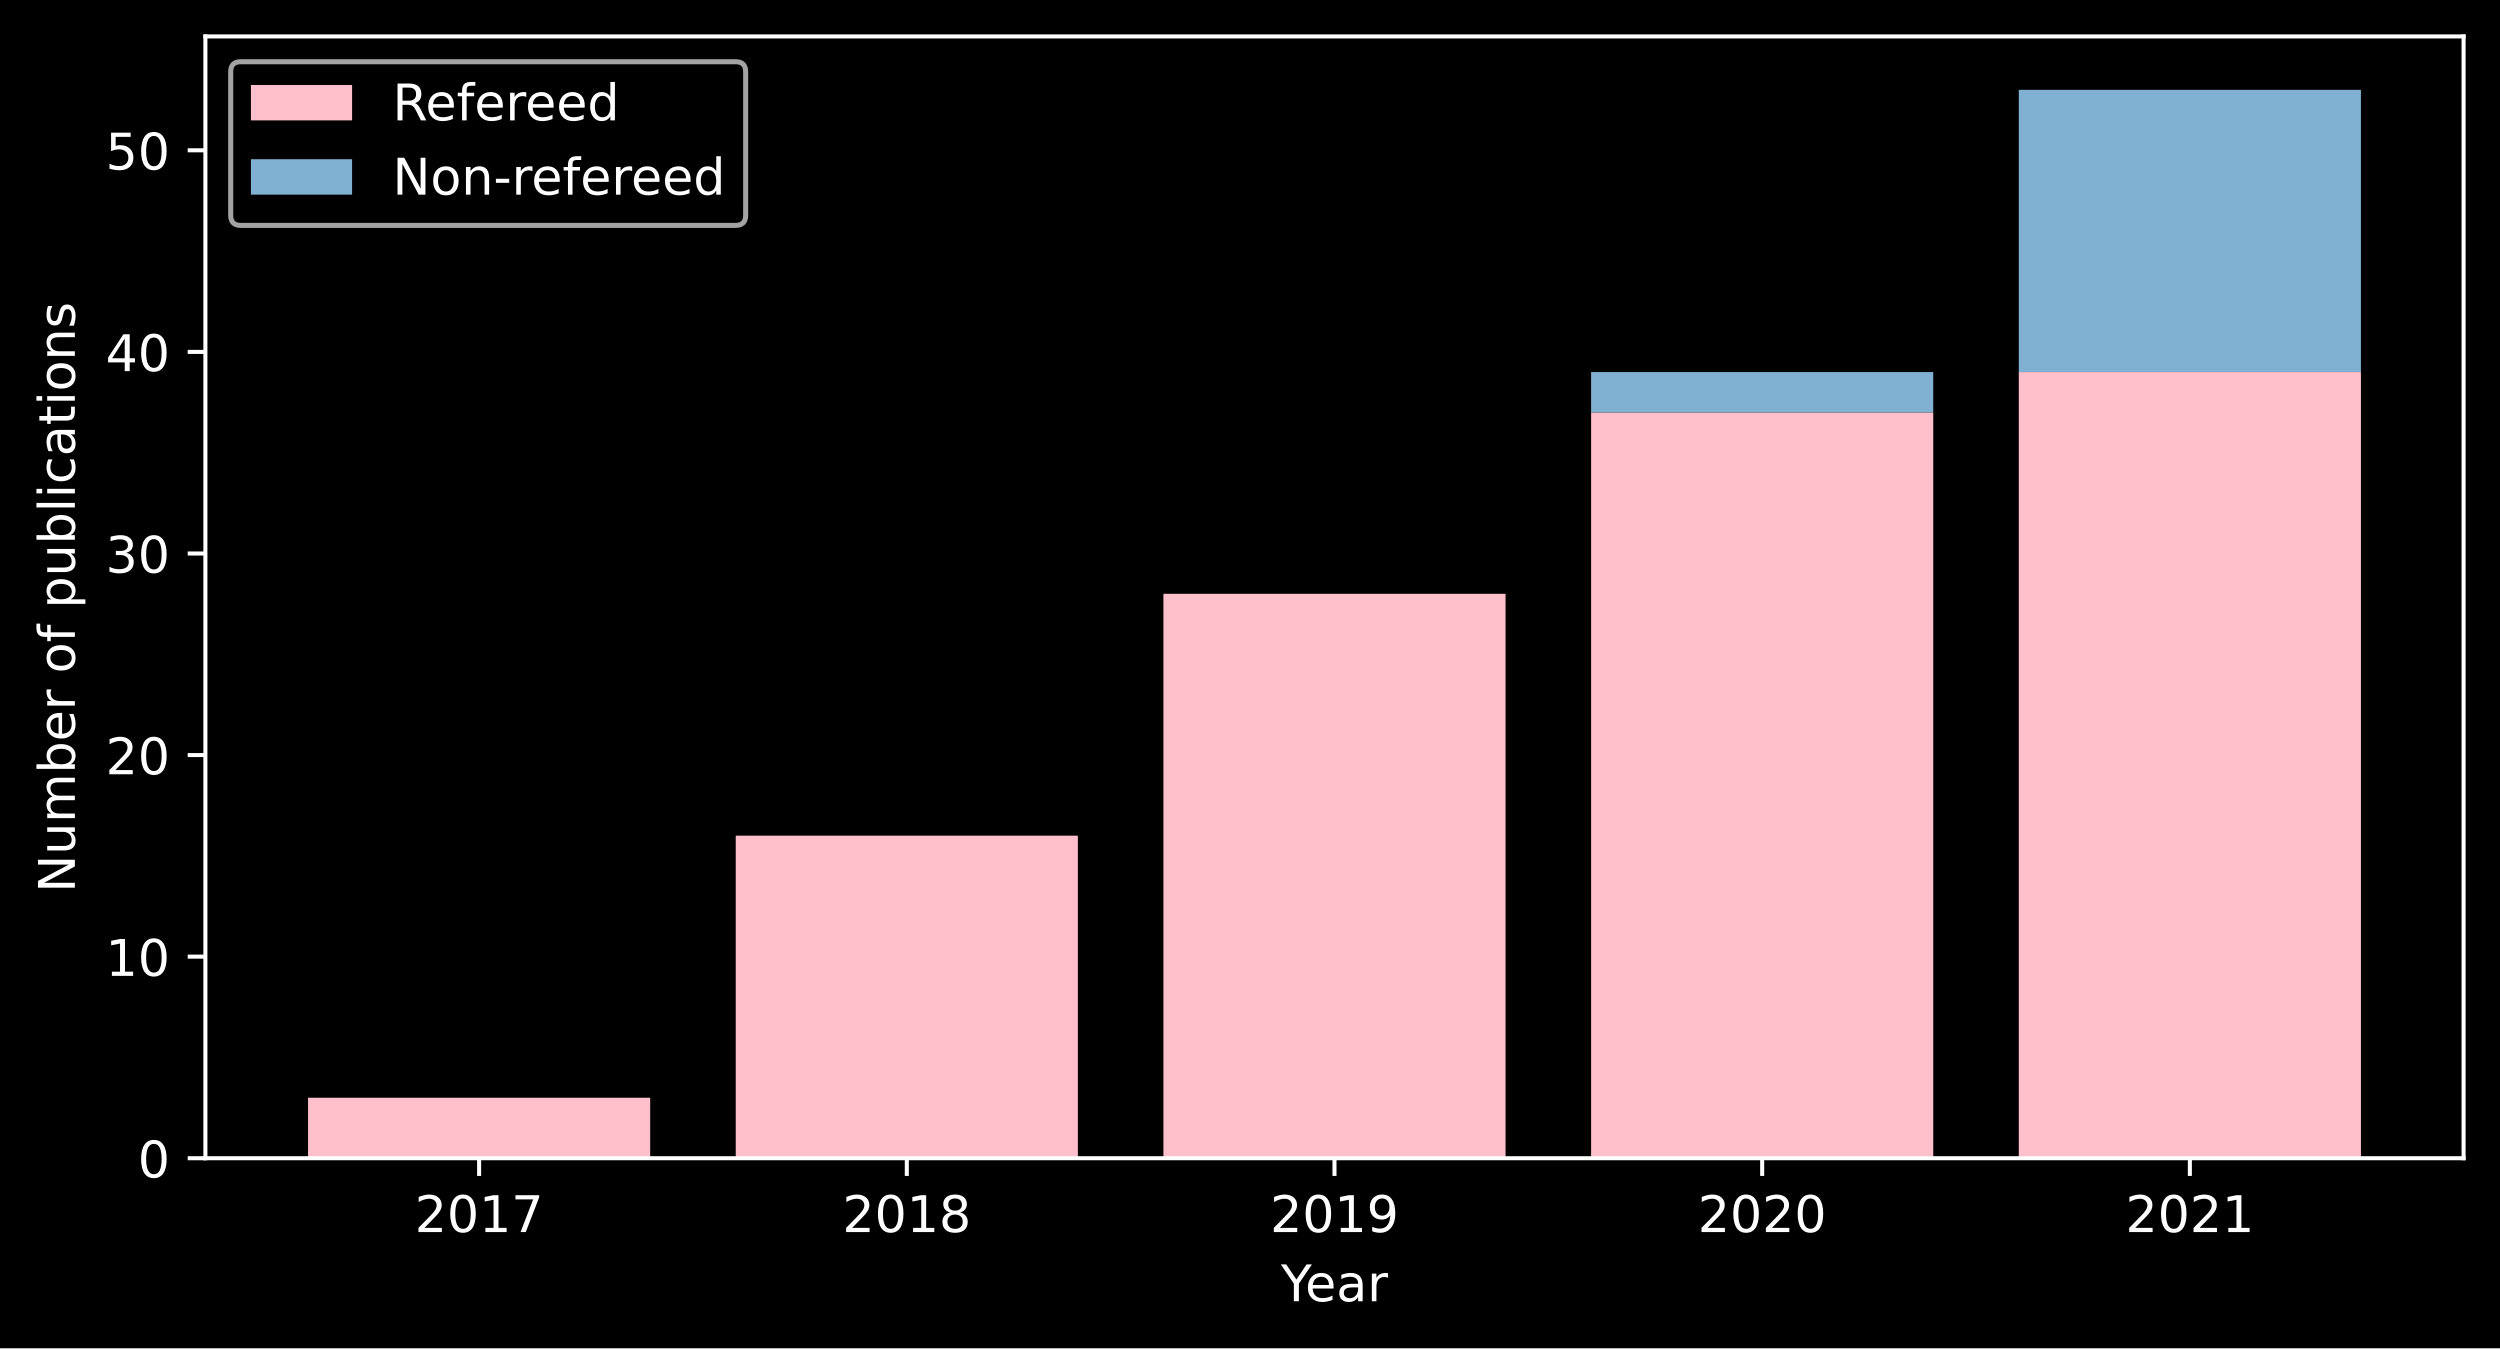
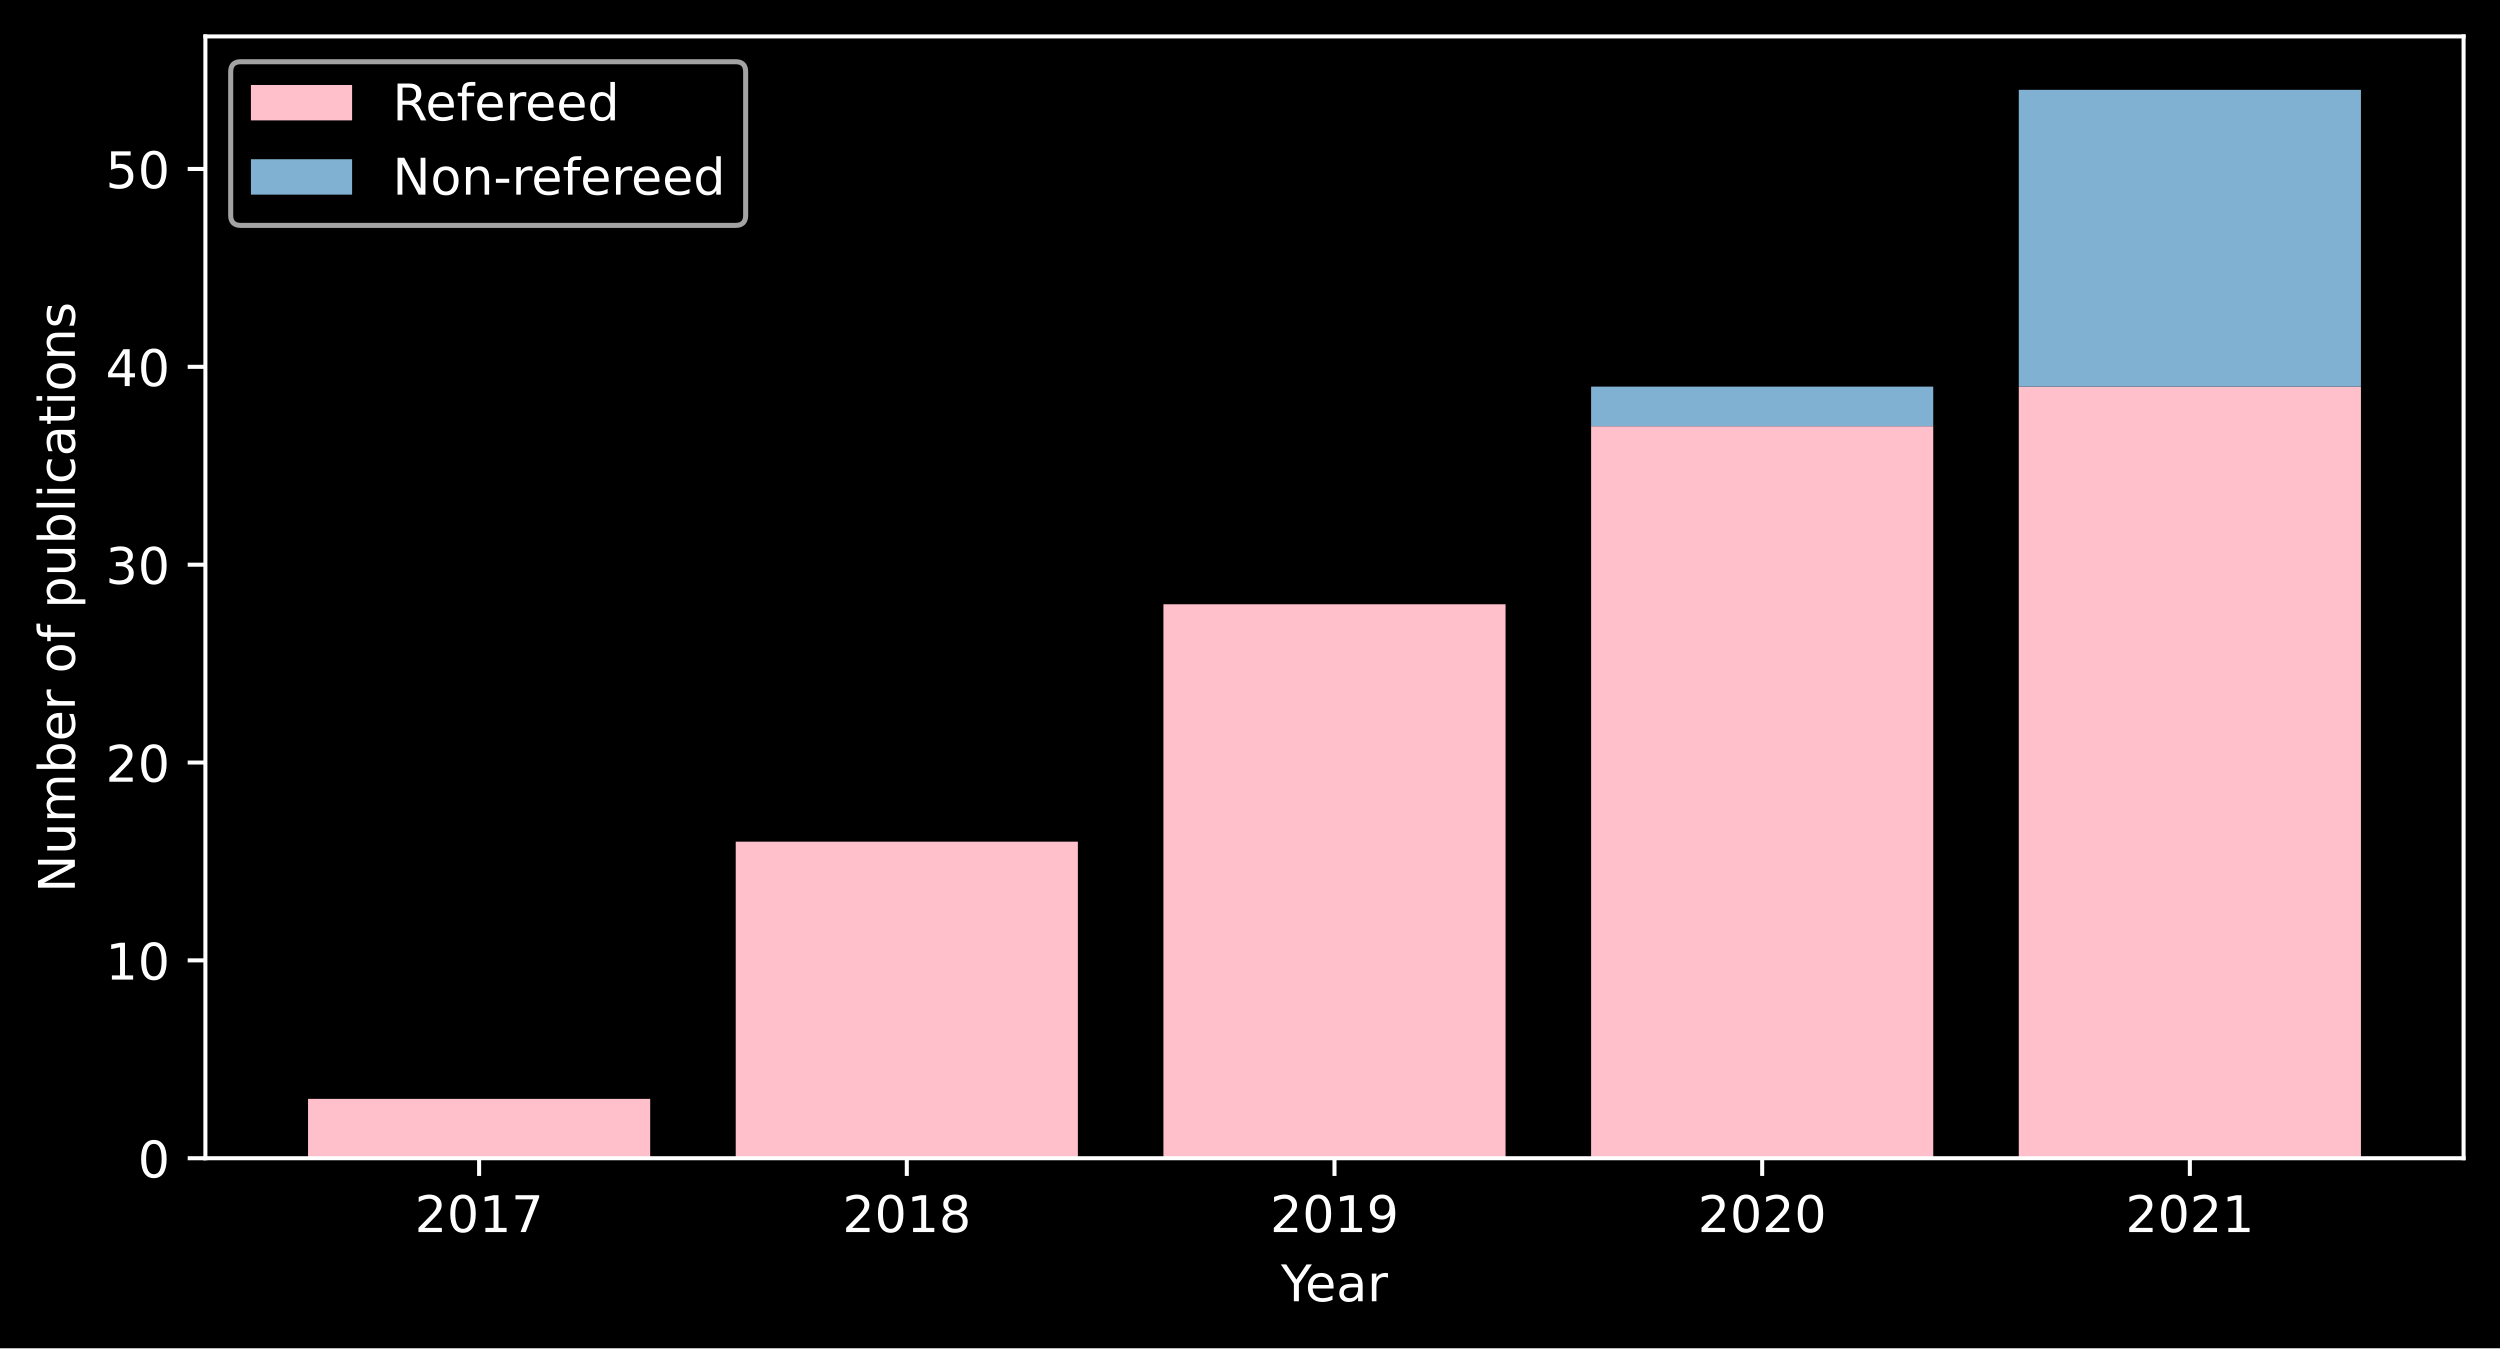
<svg xmlns="http://www.w3.org/2000/svg" xmlns:xlink="http://www.w3.org/1999/xlink" height="266.516pt" version="1.1" viewBox="0 0 494.203 266.516" width="494.203pt">
  <defs>
    <style type="text/css">*{stroke-linecap:butt;stroke-linejoin:round;}</style>
  </defs>
  <g id="figure_1">
    <g id="patch_1">
      <path d="M 0 266.516  L 494.203 266.516  L 494.203 0  L 0 0  z " />
    </g>
    <g id="axes_1">
      <g id="patch_2">
        <path d="M 40.603 228.96  L 487.003 228.96  L 487.003 7.2  L 40.603 7.2  z " />
      </g>
      <g id="patch_3">
-         <path clip-path="url(#p473225163a)" d="M 399.076 228.96  L 466.712 228.96  L 466.712 73.549  L 399.076 73.549  z " style="fill:#ffc0cb;" />
+         <path clip-path="url(#pa32c36d75d)" d="M 399.076 228.96  L 466.712 228.96  L 466.712 76.427  L 399.076 76.427  z " style="fill:#ffc0cb;" />
      </g>
      <g id="patch_4">
-         <path clip-path="url(#p473225163a)" d="M 314.53 228.96  L 382.167 228.96  L 382.167 81.518  L 314.53 81.518  z " style="fill:#ffc0cb;" />
+         <path clip-path="url(#pa32c36d75d)" d="M 314.53 228.96  L 382.167 228.96  L 382.167 84.249  L 314.53 84.249  z " style="fill:#ffc0cb;" />
      </g>
      <g id="patch_5">
-         <path clip-path="url(#p473225163a)" d="M 229.985 228.96  L 297.621 228.96  L 297.621 117.383  L 229.985 117.383  z " style="fill:#ffc0cb;" />
+         <path clip-path="url(#pa32c36d75d)" d="M 229.985 228.96  L 297.621 228.96  L 297.621 119.449  L 229.985 119.449  z " style="fill:#ffc0cb;" />
      </g>
      <g id="patch_6">
-         <path clip-path="url(#p473225163a)" d="M 145.439 228.96  L 213.076 228.96  L 213.076 165.202  L 145.439 165.202  z " style="fill:#ffc0cb;" />
+         <path clip-path="url(#pa32c36d75d)" d="M 145.439 228.96  L 213.076 228.96  L 213.076 166.382  L 145.439 166.382  z " style="fill:#ffc0cb;" />
      </g>
      <g id="patch_7">
-         <path clip-path="url(#p473225163a)" d="M 60.894 228.96  L 128.53 228.96  L 128.53 217.005  L 60.894 217.005  z " style="fill:#ffc0cb;" />
+         <path clip-path="url(#pa32c36d75d)" d="M 60.894 228.96  L 128.53 228.96  L 128.53 217.227  L 60.894 217.227  z " style="fill:#ffc0cb;" />
      </g>
      <g id="patch_8">
-         <path clip-path="url(#p473225163a)" d="M 399.076 73.549  L 466.712 73.549  L 466.712 17.76  L 399.076 17.76  z " style="fill:#81b1d2;" />
+         <path clip-path="url(#pa32c36d75d)" d="M 399.076 76.427  L 466.712 76.427  L 466.712 17.76  L 399.076 17.76  z " style="fill:#81b1d2;" />
      </g>
      <g id="patch_9">
-         <path clip-path="url(#p473225163a)" d="M 314.53 81.518  L 382.167 81.518  L 382.167 73.549  L 314.53 73.549  z " style="fill:#81b1d2;" />
+         <path clip-path="url(#pa32c36d75d)" d="M 314.53 84.249  L 382.167 84.249  L 382.167 76.427  L 314.53 76.427  z " style="fill:#81b1d2;" />
      </g>
      <g id="patch_10">
-         <path clip-path="url(#p473225163a)" d="M 229.985 117.383  L 297.621 117.383  L 297.621 117.383  L 229.985 117.383  z " style="fill:#81b1d2;" />
+         <path clip-path="url(#pa32c36d75d)" d="M 229.985 119.449  L 297.621 119.449  L 297.621 119.449  L 229.985 119.449  z " style="fill:#81b1d2;" />
      </g>
      <g id="patch_11">
-         <path clip-path="url(#p473225163a)" d="M 145.439 165.202  L 213.076 165.202  L 213.076 165.202  L 145.439 165.202  z " style="fill:#81b1d2;" />
+         <path clip-path="url(#pa32c36d75d)" d="M 145.439 166.382  L 213.076 166.382  L 213.076 166.382  L 145.439 166.382  z " style="fill:#81b1d2;" />
      </g>
      <g id="patch_12">
-         <path clip-path="url(#p473225163a)" d="M 60.894 217.005  L 128.53 217.005  L 128.53 217.005  L 60.894 217.005  z " style="fill:#81b1d2;" />
+         <path clip-path="url(#pa32c36d75d)" d="M 60.894 217.227  L 128.53 217.227  L 128.53 217.227  L 60.894 217.227  z " style="fill:#81b1d2;" />
      </g>
      <g id="matplotlib.axis_1">
        <g id="xtick_1">
          <g id="line2d_1">
            <defs>
-               <path d="M 0 0  L 0 3.5  " id="mfda6fb01e6" style="stroke:#ffffff;stroke-width:0.8;" />
-             </defs>
-             <g>
-               <use style="fill:#ffffff;stroke:#ffffff;stroke-width:0.8;" x="432.894" xlink:href="#mfda6fb01e6" y="228.96" />
+               <path d="M 0 0  L 0 3.5  " id="m453078a4ab" style="stroke:#ffffff;stroke-width:0.8;" />
+             </defs>
+             <g>
+               <use style="fill:#ffffff;stroke:#ffffff;stroke-width:0.8;" x="432.894" xlink:href="#m453078a4ab" y="228.96" />
            </g>
          </g>
          <g id="text_1">
            <g style="fill:#ffffff;" transform="translate(420.169 243.5584)scale(0.1 -0.1)">
              <defs>
                <path d="M 1228 531  L 3431 531  L 3431 0  L 469 0  L 469 531  Q 828 903 1448 1529  Q 2069 2156 2228 2338  Q 2531 2678 2651 2914  Q 2772 3150 2772 3378  Q 2772 3750 2511 3984  Q 2250 4219 1831 4219  Q 1534 4219 1204 4116  Q 875 4013 500 3803  L 500 4441  Q 881 4594 1212 4672  Q 1544 4750 1819 4750  Q 2544 4750 2975 4387  Q 3406 4025 3406 3419  Q 3406 3131 3298 2873  Q 3191 2616 2906 2266  Q 2828 2175 2409 1742  Q 1991 1309 1228 531  z " id="DejaVuSans-32" transform="scale(0.015625)" />
                <path d="M 2034 4250  Q 1547 4250 1301 3770  Q 1056 3291 1056 2328  Q 1056 1369 1301 889  Q 1547 409 2034 409  Q 2525 409 2770 889  Q 3016 1369 3016 2328  Q 3016 3291 2770 3770  Q 2525 4250 2034 4250  z M 2034 4750  Q 2819 4750 3233 4129  Q 3647 3509 3647 2328  Q 3647 1150 3233 529  Q 2819 -91 2034 -91  Q 1250 -91 836 529  Q 422 1150 422 2328  Q 422 3509 836 4129  Q 1250 4750 2034 4750  z " id="DejaVuSans-30" transform="scale(0.015625)" />
                <path d="M 794 531  L 1825 531  L 1825 4091  L 703 3866  L 703 4441  L 1819 4666  L 2450 4666  L 2450 531  L 3481 531  L 3481 0  L 794 0  L 794 531  z " id="DejaVuSans-31" transform="scale(0.015625)" />
              </defs>
              <use xlink:href="#DejaVuSans-32" />
              <use x="63.623" xlink:href="#DejaVuSans-30" />
              <use x="127.246" xlink:href="#DejaVuSans-32" />
              <use x="190.869" xlink:href="#DejaVuSans-31" />
            </g>
          </g>
        </g>
        <g id="xtick_2">
          <g id="line2d_2">
            <g>
-               <use style="fill:#ffffff;stroke:#ffffff;stroke-width:0.8;" x="348.349" xlink:href="#mfda6fb01e6" y="228.96" />
+               <use style="fill:#ffffff;stroke:#ffffff;stroke-width:0.8;" x="348.349" xlink:href="#m453078a4ab" y="228.96" />
            </g>
          </g>
          <g id="text_2">
            <g style="fill:#ffffff;" transform="translate(335.6236 243.5584)scale(0.1 -0.1)">
              <use xlink:href="#DejaVuSans-32" />
              <use x="63.623" xlink:href="#DejaVuSans-30" />
              <use x="127.246" xlink:href="#DejaVuSans-32" />
              <use x="190.869" xlink:href="#DejaVuSans-30" />
            </g>
          </g>
        </g>
        <g id="xtick_3">
          <g id="line2d_3">
            <g>
-               <use style="fill:#ffffff;stroke:#ffffff;stroke-width:0.8;" x="263.803" xlink:href="#mfda6fb01e6" y="228.96" />
+               <use style="fill:#ffffff;stroke:#ffffff;stroke-width:0.8;" x="263.803" xlink:href="#m453078a4ab" y="228.96" />
            </g>
          </g>
          <g id="text_3">
            <g style="fill:#ffffff;" transform="translate(251.0781 243.5584)scale(0.1 -0.1)">
              <defs>
                <path d="M 703 97  L 703 672  Q 941 559 1184 500  Q 1428 441 1663 441  Q 2288 441 2617 861  Q 2947 1281 2994 2138  Q 2813 1869 2534 1725  Q 2256 1581 1919 1581  Q 1219 1581 811 2004  Q 403 2428 403 3163  Q 403 3881 828 4315  Q 1253 4750 1959 4750  Q 2769 4750 3195 4129  Q 3622 3509 3622 2328  Q 3622 1225 3098 567  Q 2575 -91 1691 -91  Q 1453 -91 1209 -44  Q 966 3 703 97  z M 1959 2075  Q 2384 2075 2632 2365  Q 2881 2656 2881 3163  Q 2881 3666 2632 3958  Q 2384 4250 1959 4250  Q 1534 4250 1286 3958  Q 1038 3666 1038 3163  Q 1038 2656 1286 2365  Q 1534 2075 1959 2075  z " id="DejaVuSans-39" transform="scale(0.015625)" />
              </defs>
              <use xlink:href="#DejaVuSans-32" />
              <use x="63.623" xlink:href="#DejaVuSans-30" />
              <use x="127.246" xlink:href="#DejaVuSans-31" />
              <use x="190.869" xlink:href="#DejaVuSans-39" />
            </g>
          </g>
        </g>
        <g id="xtick_4">
          <g id="line2d_4">
            <g>
-               <use style="fill:#ffffff;stroke:#ffffff;stroke-width:0.8;" x="179.258" xlink:href="#mfda6fb01e6" y="228.96" />
+               <use style="fill:#ffffff;stroke:#ffffff;stroke-width:0.8;" x="179.258" xlink:href="#m453078a4ab" y="228.96" />
            </g>
          </g>
          <g id="text_4">
            <g style="fill:#ffffff;" transform="translate(166.5327 243.5584)scale(0.1 -0.1)">
              <defs>
                <path d="M 2034 2216  Q 1584 2216 1326 1975  Q 1069 1734 1069 1313  Q 1069 891 1326 650  Q 1584 409 2034 409  Q 2484 409 2743 651  Q 3003 894 3003 1313  Q 3003 1734 2745 1975  Q 2488 2216 2034 2216  z M 1403 2484  Q 997 2584 770 2862  Q 544 3141 544 3541  Q 544 4100 942 4425  Q 1341 4750 2034 4750  Q 2731 4750 3128 4425  Q 3525 4100 3525 3541  Q 3525 3141 3298 2862  Q 3072 2584 2669 2484  Q 3125 2378 3379 2068  Q 3634 1759 3634 1313  Q 3634 634 3220 271  Q 2806 -91 2034 -91  Q 1263 -91 848 271  Q 434 634 434 1313  Q 434 1759 690 2068  Q 947 2378 1403 2484  z M 1172 3481  Q 1172 3119 1398 2916  Q 1625 2713 2034 2713  Q 2441 2713 2670 2916  Q 2900 3119 2900 3481  Q 2900 3844 2670 4047  Q 2441 4250 2034 4250  Q 1625 4250 1398 4047  Q 1172 3844 1172 3481  z " id="DejaVuSans-38" transform="scale(0.015625)" />
              </defs>
              <use xlink:href="#DejaVuSans-32" />
              <use x="63.623" xlink:href="#DejaVuSans-30" />
              <use x="127.246" xlink:href="#DejaVuSans-31" />
              <use x="190.869" xlink:href="#DejaVuSans-38" />
            </g>
          </g>
        </g>
        <g id="xtick_5">
          <g id="line2d_5">
            <g>
-               <use style="fill:#ffffff;stroke:#ffffff;stroke-width:0.8;" x="94.712" xlink:href="#mfda6fb01e6" y="228.96" />
+               <use style="fill:#ffffff;stroke:#ffffff;stroke-width:0.8;" x="94.712" xlink:href="#m453078a4ab" y="228.96" />
            </g>
          </g>
          <g id="text_5">
            <g style="fill:#ffffff;" transform="translate(81.98722 243.5584)scale(0.1 -0.1)">
              <defs>
                <path d="M 525 4666  L 3525 4666  L 3525 4397  L 1831 0  L 1172 0  L 2766 4134  L 525 4134  L 525 4666  z " id="DejaVuSans-37" transform="scale(0.015625)" />
              </defs>
              <use xlink:href="#DejaVuSans-32" />
              <use x="63.623" xlink:href="#DejaVuSans-30" />
              <use x="127.246" xlink:href="#DejaVuSans-31" />
              <use x="190.869" xlink:href="#DejaVuSans-37" />
            </g>
          </g>
        </g>
        <g id="text_6">
          <g style="fill:#ffffff;" transform="translate(253.2156 257.2366)scale(0.1 -0.1)">
            <defs>
              <path d="M -13 4666  L 666 4666  L 1959 2747  L 3244 4666  L 3922 4666  L 2272 2222  L 2272 0  L 1638 0  L 1638 2222  L -13 4666  z " id="DejaVuSans-59" transform="scale(0.015625)" />
              <path d="M 3597 1894  L 3597 1613  L 953 1613  Q 991 1019 1311 708  Q 1631 397 2203 397  Q 2534 397 2845 478  Q 3156 559 3463 722  L 3463 178  Q 3153 47 2828 -22  Q 2503 -91 2169 -91  Q 1331 -91 842 396  Q 353 884 353 1716  Q 353 2575 817 3079  Q 1281 3584 2069 3584  Q 2775 3584 3186 3129  Q 3597 2675 3597 1894  z M 3022 2063  Q 3016 2534 2758 2815  Q 2500 3097 2075 3097  Q 1594 3097 1305 2825  Q 1016 2553 972 2059  L 3022 2063  z " id="DejaVuSans-65" transform="scale(0.015625)" />
              <path d="M 2194 1759  Q 1497 1759 1228 1600  Q 959 1441 959 1056  Q 959 750 1161 570  Q 1363 391 1709 391  Q 2188 391 2477 730  Q 2766 1069 2766 1631  L 2766 1759  L 2194 1759  z M 3341 1997  L 3341 0  L 2766 0  L 2766 531  Q 2569 213 2275 61  Q 1981 -91 1556 -91  Q 1019 -91 701 211  Q 384 513 384 1019  Q 384 1609 779 1909  Q 1175 2209 1959 2209  L 2766 2209  L 2766 2266  Q 2766 2663 2505 2880  Q 2244 3097 1772 3097  Q 1472 3097 1187 3025  Q 903 2953 641 2809  L 641 3341  Q 956 3463 1253 3523  Q 1550 3584 1831 3584  Q 2591 3584 2966 3190  Q 3341 2797 3341 1997  z " id="DejaVuSans-61" transform="scale(0.015625)" />
              <path d="M 2631 2963  Q 2534 3019 2420 3045  Q 2306 3072 2169 3072  Q 1681 3072 1420 2755  Q 1159 2438 1159 1844  L 1159 0  L 581 0  L 581 3500  L 1159 3500  L 1159 2956  Q 1341 3275 1631 3429  Q 1922 3584 2338 3584  Q 2397 3584 2469 3576  Q 2541 3569 2628 3553  L 2631 2963  z " id="DejaVuSans-72" transform="scale(0.015625)" />
            </defs>
            <use xlink:href="#DejaVuSans-59" />
            <use x="47.834" xlink:href="#DejaVuSans-65" />
            <use x="109.357" xlink:href="#DejaVuSans-61" />
            <use x="170.637" xlink:href="#DejaVuSans-72" />
          </g>
        </g>
      </g>
      <g id="matplotlib.axis_2">
        <g id="ytick_1">
          <g id="line2d_6">
            <defs>
-               <path d="M 0 0  L -3.5 0  " id="m8edfc336a0" style="stroke:#ffffff;stroke-width:0.8;" />
-             </defs>
-             <g>
-               <use style="fill:#ffffff;stroke:#ffffff;stroke-width:0.8;" x="40.603" xlink:href="#m8edfc336a0" y="228.96" />
+               <path d="M 0 0  L -3.5 0  " id="maea9facc6c" style="stroke:#ffffff;stroke-width:0.8;" />
+             </defs>
+             <g>
+               <use style="fill:#ffffff;stroke:#ffffff;stroke-width:0.8;" x="40.603" xlink:href="#maea9facc6c" y="228.96" />
            </g>
          </g>
          <g id="text_7">
            <g style="fill:#ffffff;" transform="translate(27.24063 232.7592)scale(0.1 -0.1)">
              <use xlink:href="#DejaVuSans-30" />
            </g>
          </g>
        </g>
        <g id="ytick_2">
          <g id="line2d_7">
            <g>
-               <use style="fill:#ffffff;stroke:#ffffff;stroke-width:0.8;" x="40.603" xlink:href="#m8edfc336a0" y="189.111" />
+               <use style="fill:#ffffff;stroke:#ffffff;stroke-width:0.8;" x="40.603" xlink:href="#maea9facc6c" y="189.849" />
            </g>
          </g>
          <g id="text_8">
-             <g style="fill:#ffffff;" transform="translate(20.87813 192.9102)scale(0.1 -0.1)">
+             <g style="fill:#ffffff;" transform="translate(20.87813 193.6481)scale(0.1 -0.1)">
              <use xlink:href="#DejaVuSans-31" />
              <use x="63.623" xlink:href="#DejaVuSans-30" />
            </g>
          </g>
        </g>
        <g id="ytick_3">
          <g id="line2d_8">
            <g>
-               <use style="fill:#ffffff;stroke:#ffffff;stroke-width:0.8;" x="40.603" xlink:href="#m8edfc336a0" y="149.262" />
+               <use style="fill:#ffffff;stroke:#ffffff;stroke-width:0.8;" x="40.603" xlink:href="#maea9facc6c" y="150.738" />
            </g>
          </g>
          <g id="text_9">
-             <g style="fill:#ffffff;" transform="translate(20.87813 153.0611)scale(0.1 -0.1)">
+             <g style="fill:#ffffff;" transform="translate(20.87813 154.537)scale(0.1 -0.1)">
              <use xlink:href="#DejaVuSans-32" />
              <use x="63.623" xlink:href="#DejaVuSans-30" />
            </g>
          </g>
        </g>
        <g id="ytick_4">
          <g id="line2d_9">
            <g>
-               <use style="fill:#ffffff;stroke:#ffffff;stroke-width:0.8;" x="40.603" xlink:href="#m8edfc336a0" y="109.413" />
+               <use style="fill:#ffffff;stroke:#ffffff;stroke-width:0.8;" x="40.603" xlink:href="#maea9facc6c" y="111.627" />
            </g>
          </g>
          <g id="text_10">
-             <g style="fill:#ffffff;" transform="translate(20.87813 113.212)scale(0.1 -0.1)">
+             <g style="fill:#ffffff;" transform="translate(20.87813 115.4259)scale(0.1 -0.1)">
              <defs>
                <path d="M 2597 2516  Q 3050 2419 3304 2112  Q 3559 1806 3559 1356  Q 3559 666 3084 287  Q 2609 -91 1734 -91  Q 1441 -91 1130 -33  Q 819 25 488 141  L 488 750  Q 750 597 1062 519  Q 1375 441 1716 441  Q 2309 441 2620 675  Q 2931 909 2931 1356  Q 2931 1769 2642 2001  Q 2353 2234 1838 2234  L 1294 2234  L 1294 2753  L 1863 2753  Q 2328 2753 2575 2939  Q 2822 3125 2822 3475  Q 2822 3834 2567 4026  Q 2313 4219 1838 4219  Q 1578 4219 1281 4162  Q 984 4106 628 3988  L 628 4550  Q 988 4650 1302 4700  Q 1616 4750 1894 4750  Q 2613 4750 3031 4423  Q 3450 4097 3450 3541  Q 3450 3153 3228 2886  Q 3006 2619 2597 2516  z " id="DejaVuSans-33" transform="scale(0.015625)" />
              </defs>
              <use xlink:href="#DejaVuSans-33" />
              <use x="63.623" xlink:href="#DejaVuSans-30" />
            </g>
          </g>
        </g>
        <g id="ytick_5">
          <g id="line2d_10">
            <g>
-               <use style="fill:#ffffff;stroke:#ffffff;stroke-width:0.8;" x="40.603" xlink:href="#m8edfc336a0" y="69.564" />
+               <use style="fill:#ffffff;stroke:#ffffff;stroke-width:0.8;" x="40.603" xlink:href="#maea9facc6c" y="72.516" />
            </g>
          </g>
          <g id="text_11">
-             <g style="fill:#ffffff;" transform="translate(20.87813 73.36299)scale(0.1 -0.1)">
+             <g style="fill:#ffffff;" transform="translate(20.87813 76.31477)scale(0.1 -0.1)">
              <defs>
                <path d="M 2419 4116  L 825 1625  L 2419 1625  L 2419 4116  z M 2253 4666  L 3047 4666  L 3047 1625  L 3713 1625  L 3713 1100  L 3047 1100  L 3047 0  L 2419 0  L 2419 1100  L 313 1100  L 313 1709  L 2253 4666  z " id="DejaVuSans-34" transform="scale(0.015625)" />
              </defs>
              <use xlink:href="#DejaVuSans-34" />
              <use x="63.623" xlink:href="#DejaVuSans-30" />
            </g>
          </g>
        </g>
        <g id="ytick_6">
          <g id="line2d_11">
            <g>
-               <use style="fill:#ffffff;stroke:#ffffff;stroke-width:0.8;" x="40.603" xlink:href="#m8edfc336a0" y="29.715" />
+               <use style="fill:#ffffff;stroke:#ffffff;stroke-width:0.8;" x="40.603" xlink:href="#maea9facc6c" y="33.404" />
            </g>
          </g>
          <g id="text_12">
-             <g style="fill:#ffffff;" transform="translate(20.87813 33.51394)scale(0.1 -0.1)">
+             <g style="fill:#ffffff;" transform="translate(20.87813 37.20366)scale(0.1 -0.1)">
              <defs>
                <path d="M 691 4666  L 3169 4666  L 3169 4134  L 1269 4134  L 1269 2991  Q 1406 3038 1543 3061  Q 1681 3084 1819 3084  Q 2600 3084 3056 2656  Q 3513 2228 3513 1497  Q 3513 744 3044 326  Q 2575 -91 1722 -91  Q 1428 -91 1123 -41  Q 819 9 494 109  L 494 744  Q 775 591 1075 516  Q 1375 441 1709 441  Q 2250 441 2565 725  Q 2881 1009 2881 1497  Q 2881 1984 2565 2268  Q 2250 2553 1709 2553  Q 1456 2553 1204 2497  Q 953 2441 691 2322  L 691 4666  z " id="DejaVuSans-35" transform="scale(0.015625)" />
              </defs>
              <use xlink:href="#DejaVuSans-35" />
              <use x="63.623" xlink:href="#DejaVuSans-30" />
            </g>
          </g>
        </g>
        <g id="text_13">
          <g style="fill:#ffffff;" transform="translate(14.79844 176.4542)rotate(-90)scale(0.1 -0.1)">
            <defs>
              <path d="M 628 4666  L 1478 4666  L 3547 763  L 3547 4666  L 4159 4666  L 4159 0  L 3309 0  L 1241 3903  L 1241 0  L 628 0  L 628 4666  z " id="DejaVuSans-4e" transform="scale(0.015625)" />
              <path d="M 544 1381  L 544 3500  L 1119 3500  L 1119 1403  Q 1119 906 1312 657  Q 1506 409 1894 409  Q 2359 409 2629 706  Q 2900 1003 2900 1516  L 2900 3500  L 3475 3500  L 3475 0  L 2900 0  L 2900 538  Q 2691 219 2414 64  Q 2138 -91 1772 -91  Q 1169 -91 856 284  Q 544 659 544 1381  z M 1991 3584  L 1991 3584  z " id="DejaVuSans-75" transform="scale(0.015625)" />
              <path d="M 3328 2828  Q 3544 3216 3844 3400  Q 4144 3584 4550 3584  Q 5097 3584 5394 3201  Q 5691 2819 5691 2113  L 5691 0  L 5113 0  L 5113 2094  Q 5113 2597 4934 2840  Q 4756 3084 4391 3084  Q 3944 3084 3684 2787  Q 3425 2491 3425 1978  L 3425 0  L 2847 0  L 2847 2094  Q 2847 2600 2669 2842  Q 2491 3084 2119 3084  Q 1678 3084 1418 2786  Q 1159 2488 1159 1978  L 1159 0  L 581 0  L 581 3500  L 1159 3500  L 1159 2956  Q 1356 3278 1631 3431  Q 1906 3584 2284 3584  Q 2666 3584 2933 3390  Q 3200 3197 3328 2828  z " id="DejaVuSans-6d" transform="scale(0.015625)" />
              <path d="M 3116 1747  Q 3116 2381 2855 2742  Q 2594 3103 2138 3103  Q 1681 3103 1420 2742  Q 1159 2381 1159 1747  Q 1159 1113 1420 752  Q 1681 391 2138 391  Q 2594 391 2855 752  Q 3116 1113 3116 1747  z M 1159 2969  Q 1341 3281 1617 3432  Q 1894 3584 2278 3584  Q 2916 3584 3314 3078  Q 3713 2572 3713 1747  Q 3713 922 3314 415  Q 2916 -91 2278 -91  Q 1894 -91 1617 61  Q 1341 213 1159 525  L 1159 0  L 581 0  L 581 4863  L 1159 4863  L 1159 2969  z " id="DejaVuSans-62" transform="scale(0.015625)" />
              <path id="DejaVuSans-20" transform="scale(0.015625)" />
              <path d="M 1959 3097  Q 1497 3097 1228 2736  Q 959 2375 959 1747  Q 959 1119 1226 758  Q 1494 397 1959 397  Q 2419 397 2687 759  Q 2956 1122 2956 1747  Q 2956 2369 2687 2733  Q 2419 3097 1959 3097  z M 1959 3584  Q 2709 3584 3137 3096  Q 3566 2609 3566 1747  Q 3566 888 3137 398  Q 2709 -91 1959 -91  Q 1206 -91 779 398  Q 353 888 353 1747  Q 353 2609 779 3096  Q 1206 3584 1959 3584  z " id="DejaVuSans-6f" transform="scale(0.015625)" />
              <path d="M 2375 4863  L 2375 4384  L 1825 4384  Q 1516 4384 1395 4259  Q 1275 4134 1275 3809  L 1275 3500  L 2222 3500  L 2222 3053  L 1275 3053  L 1275 0  L 697 0  L 697 3053  L 147 3053  L 147 3500  L 697 3500  L 697 3744  Q 697 4328 969 4595  Q 1241 4863 1831 4863  L 2375 4863  z " id="DejaVuSans-66" transform="scale(0.015625)" />
              <path d="M 1159 525  L 1159 -1331  L 581 -1331  L 581 3500  L 1159 3500  L 1159 2969  Q 1341 3281 1617 3432  Q 1894 3584 2278 3584  Q 2916 3584 3314 3078  Q 3713 2572 3713 1747  Q 3713 922 3314 415  Q 2916 -91 2278 -91  Q 1894 -91 1617 61  Q 1341 213 1159 525  z M 3116 1747  Q 3116 2381 2855 2742  Q 2594 3103 2138 3103  Q 1681 3103 1420 2742  Q 1159 2381 1159 1747  Q 1159 1113 1420 752  Q 1681 391 2138 391  Q 2594 391 2855 752  Q 3116 1113 3116 1747  z " id="DejaVuSans-70" transform="scale(0.015625)" />
              <path d="M 603 4863  L 1178 4863  L 1178 0  L 603 0  L 603 4863  z " id="DejaVuSans-6c" transform="scale(0.015625)" />
              <path d="M 603 3500  L 1178 3500  L 1178 0  L 603 0  L 603 3500  z M 603 4863  L 1178 4863  L 1178 4134  L 603 4134  L 603 4863  z " id="DejaVuSans-69" transform="scale(0.015625)" />
              <path d="M 3122 3366  L 3122 2828  Q 2878 2963 2633 3030  Q 2388 3097 2138 3097  Q 1578 3097 1268 2742  Q 959 2388 959 1747  Q 959 1106 1268 751  Q 1578 397 2138 397  Q 2388 397 2633 464  Q 2878 531 3122 666  L 3122 134  Q 2881 22 2623 -34  Q 2366 -91 2075 -91  Q 1284 -91 818 406  Q 353 903 353 1747  Q 353 2603 823 3093  Q 1294 3584 2113 3584  Q 2378 3584 2631 3529  Q 2884 3475 3122 3366  z " id="DejaVuSans-63" transform="scale(0.015625)" />
              <path d="M 1172 4494  L 1172 3500  L 2356 3500  L 2356 3053  L 1172 3053  L 1172 1153  Q 1172 725 1289 603  Q 1406 481 1766 481  L 2356 481  L 2356 0  L 1766 0  Q 1100 0 847 248  Q 594 497 594 1153  L 594 3053  L 172 3053  L 172 3500  L 594 3500  L 594 4494  L 1172 4494  z " id="DejaVuSans-74" transform="scale(0.015625)" />
              <path d="M 3513 2113  L 3513 0  L 2938 0  L 2938 2094  Q 2938 2591 2744 2837  Q 2550 3084 2163 3084  Q 1697 3084 1428 2787  Q 1159 2491 1159 1978  L 1159 0  L 581 0  L 581 3500  L 1159 3500  L 1159 2956  Q 1366 3272 1645 3428  Q 1925 3584 2291 3584  Q 2894 3584 3203 3211  Q 3513 2838 3513 2113  z " id="DejaVuSans-6e" transform="scale(0.015625)" />
              <path d="M 2834 3397  L 2834 2853  Q 2591 2978 2328 3040  Q 2066 3103 1784 3103  Q 1356 3103 1142 2972  Q 928 2841 928 2578  Q 928 2378 1081 2264  Q 1234 2150 1697 2047  L 1894 2003  Q 2506 1872 2764 1633  Q 3022 1394 3022 966  Q 3022 478 2636 193  Q 2250 -91 1575 -91  Q 1294 -91 989 -36  Q 684 19 347 128  L 347 722  Q 666 556 975 473  Q 1284 391 1588 391  Q 1994 391 2212 530  Q 2431 669 2431 922  Q 2431 1156 2273 1281  Q 2116 1406 1581 1522  L 1381 1569  Q 847 1681 609 1914  Q 372 2147 372 2553  Q 372 3047 722 3315  Q 1072 3584 1716 3584  Q 2034 3584 2315 3537  Q 2597 3491 2834 3397  z " id="DejaVuSans-73" transform="scale(0.015625)" />
            </defs>
            <use xlink:href="#DejaVuSans-4e" />
            <use x="74.805" xlink:href="#DejaVuSans-75" />
            <use x="138.184" xlink:href="#DejaVuSans-6d" />
            <use x="235.596" xlink:href="#DejaVuSans-62" />
            <use x="299.072" xlink:href="#DejaVuSans-65" />
            <use x="360.596" xlink:href="#DejaVuSans-72" />
            <use x="401.709" xlink:href="#DejaVuSans-20" />
            <use x="433.496" xlink:href="#DejaVuSans-6f" />
            <use x="494.678" xlink:href="#DejaVuSans-66" />
            <use x="529.883" xlink:href="#DejaVuSans-20" />
            <use x="561.67" xlink:href="#DejaVuSans-70" />
            <use x="625.146" xlink:href="#DejaVuSans-75" />
            <use x="688.525" xlink:href="#DejaVuSans-62" />
            <use x="752.002" xlink:href="#DejaVuSans-6c" />
            <use x="779.785" xlink:href="#DejaVuSans-69" />
            <use x="807.568" xlink:href="#DejaVuSans-63" />
            <use x="862.549" xlink:href="#DejaVuSans-61" />
            <use x="923.828" xlink:href="#DejaVuSans-74" />
            <use x="963.037" xlink:href="#DejaVuSans-69" />
            <use x="990.82" xlink:href="#DejaVuSans-6f" />
            <use x="1052.002" xlink:href="#DejaVuSans-6e" />
            <use x="1115.381" xlink:href="#DejaVuSans-73" />
          </g>
        </g>
      </g>
      <g id="patch_13">
        <path d="M 40.603 228.96  L 40.603 7.2  " style="fill:none;stroke:#ffffff;stroke-linecap:square;stroke-linejoin:miter;stroke-width:0.8;" />
      </g>
      <g id="patch_14">
        <path d="M 487.003 228.96  L 487.003 7.2  " style="fill:none;stroke:#ffffff;stroke-linecap:square;stroke-linejoin:miter;stroke-width:0.8;" />
      </g>
      <g id="patch_15">
        <path d="M 40.603 228.96  L 487.003 228.96  " style="fill:none;stroke:#ffffff;stroke-linecap:square;stroke-linejoin:miter;stroke-width:0.8;" />
      </g>
      <g id="patch_16">
        <path d="M 40.603 7.2  L 487.003 7.2  " style="fill:none;stroke:#ffffff;stroke-linecap:square;stroke-linejoin:miter;stroke-width:0.8;" />
      </g>
      <g id="legend_1">
        <g id="patch_17">
          <path d="M 47.603 44.556  L 145.402 44.556  Q 147.402 44.556 147.402 42.556  L 147.402 14.2  Q 147.402 12.2 145.402 12.2  L 47.603 12.2  Q 45.603 12.2 45.603 14.2  L 45.603 42.556  Q 45.603 44.556 47.603 44.556  z " style="opacity:0.8;stroke:#cccccc;stroke-linejoin:miter;" />
        </g>
        <g id="patch_18">
          <path d="M 49.603 23.798  L 69.603 23.798  L 69.603 16.798  L 49.603 16.798  z " style="fill:#ffc0cb;" />
        </g>
        <g id="text_14">
          <g style="fill:#ffffff;" transform="translate(77.60313 23.79844)scale(0.1 -0.1)">
            <defs>
              <path d="M 2841 2188  Q 3044 2119 3236 1894  Q 3428 1669 3622 1275  L 4263 0  L 3584 0  L 2988 1197  Q 2756 1666 2539 1819  Q 2322 1972 1947 1972  L 1259 1972  L 1259 0  L 628 0  L 628 4666  L 2053 4666  Q 2853 4666 3247 4331  Q 3641 3997 3641 3322  Q 3641 2881 3436 2590  Q 3231 2300 2841 2188  z M 1259 4147  L 1259 2491  L 2053 2491  Q 2509 2491 2742 2702  Q 2975 2913 2975 3322  Q 2975 3731 2742 3939  Q 2509 4147 2053 4147  L 1259 4147  z " id="DejaVuSans-52" transform="scale(0.015625)" />
              <path d="M 2906 2969  L 2906 4863  L 3481 4863  L 3481 0  L 2906 0  L 2906 525  Q 2725 213 2448 61  Q 2172 -91 1784 -91  Q 1150 -91 751 415  Q 353 922 353 1747  Q 353 2572 751 3078  Q 1150 3584 1784 3584  Q 2172 3584 2448 3432  Q 2725 3281 2906 2969  z M 947 1747  Q 947 1113 1208 752  Q 1469 391 1925 391  Q 2381 391 2643 752  Q 2906 1113 2906 1747  Q 2906 2381 2643 2742  Q 2381 3103 1925 3103  Q 1469 3103 1208 2742  Q 947 2381 947 1747  z " id="DejaVuSans-64" transform="scale(0.015625)" />
            </defs>
            <use xlink:href="#DejaVuSans-52" />
            <use x="64.982" xlink:href="#DejaVuSans-65" />
            <use x="126.506" xlink:href="#DejaVuSans-66" />
            <use x="161.711" xlink:href="#DejaVuSans-65" />
            <use x="223.234" xlink:href="#DejaVuSans-72" />
            <use x="262.098" xlink:href="#DejaVuSans-65" />
            <use x="323.621" xlink:href="#DejaVuSans-65" />
            <use x="385.145" xlink:href="#DejaVuSans-64" />
          </g>
        </g>
        <g id="patch_19">
          <path d="M 49.603 38.477  L 69.603 38.477  L 69.603 31.477  L 49.603 31.477  z " style="fill:#81b1d2;" />
        </g>
        <g id="text_15">
          <g style="fill:#ffffff;" transform="translate(77.60313 38.47656)scale(0.1 -0.1)">
            <defs>
              <path d="M 313 2009  L 1997 2009  L 1997 1497  L 313 1497  L 313 2009  z " id="DejaVuSans-2d" transform="scale(0.015625)" />
            </defs>
            <use xlink:href="#DejaVuSans-4e" />
            <use x="74.805" xlink:href="#DejaVuSans-6f" />
            <use x="135.986" xlink:href="#DejaVuSans-6e" />
            <use x="199.365" xlink:href="#DejaVuSans-2d" />
            <use x="235.449" xlink:href="#DejaVuSans-72" />
            <use x="274.312" xlink:href="#DejaVuSans-65" />
            <use x="335.836" xlink:href="#DejaVuSans-66" />
            <use x="371.041" xlink:href="#DejaVuSans-65" />
            <use x="432.564" xlink:href="#DejaVuSans-72" />
            <use x="471.428" xlink:href="#DejaVuSans-65" />
            <use x="532.951" xlink:href="#DejaVuSans-65" />
            <use x="594.475" xlink:href="#DejaVuSans-64" />
          </g>
        </g>
      </g>
    </g>
  </g>
  <defs>
-     <clipPath id="p473225163a">
+     <clipPath id="pa32c36d75d">
      <rect height="221.76" width="446.4" x="40.603" y="7.2" />
    </clipPath>
  </defs>
</svg>
